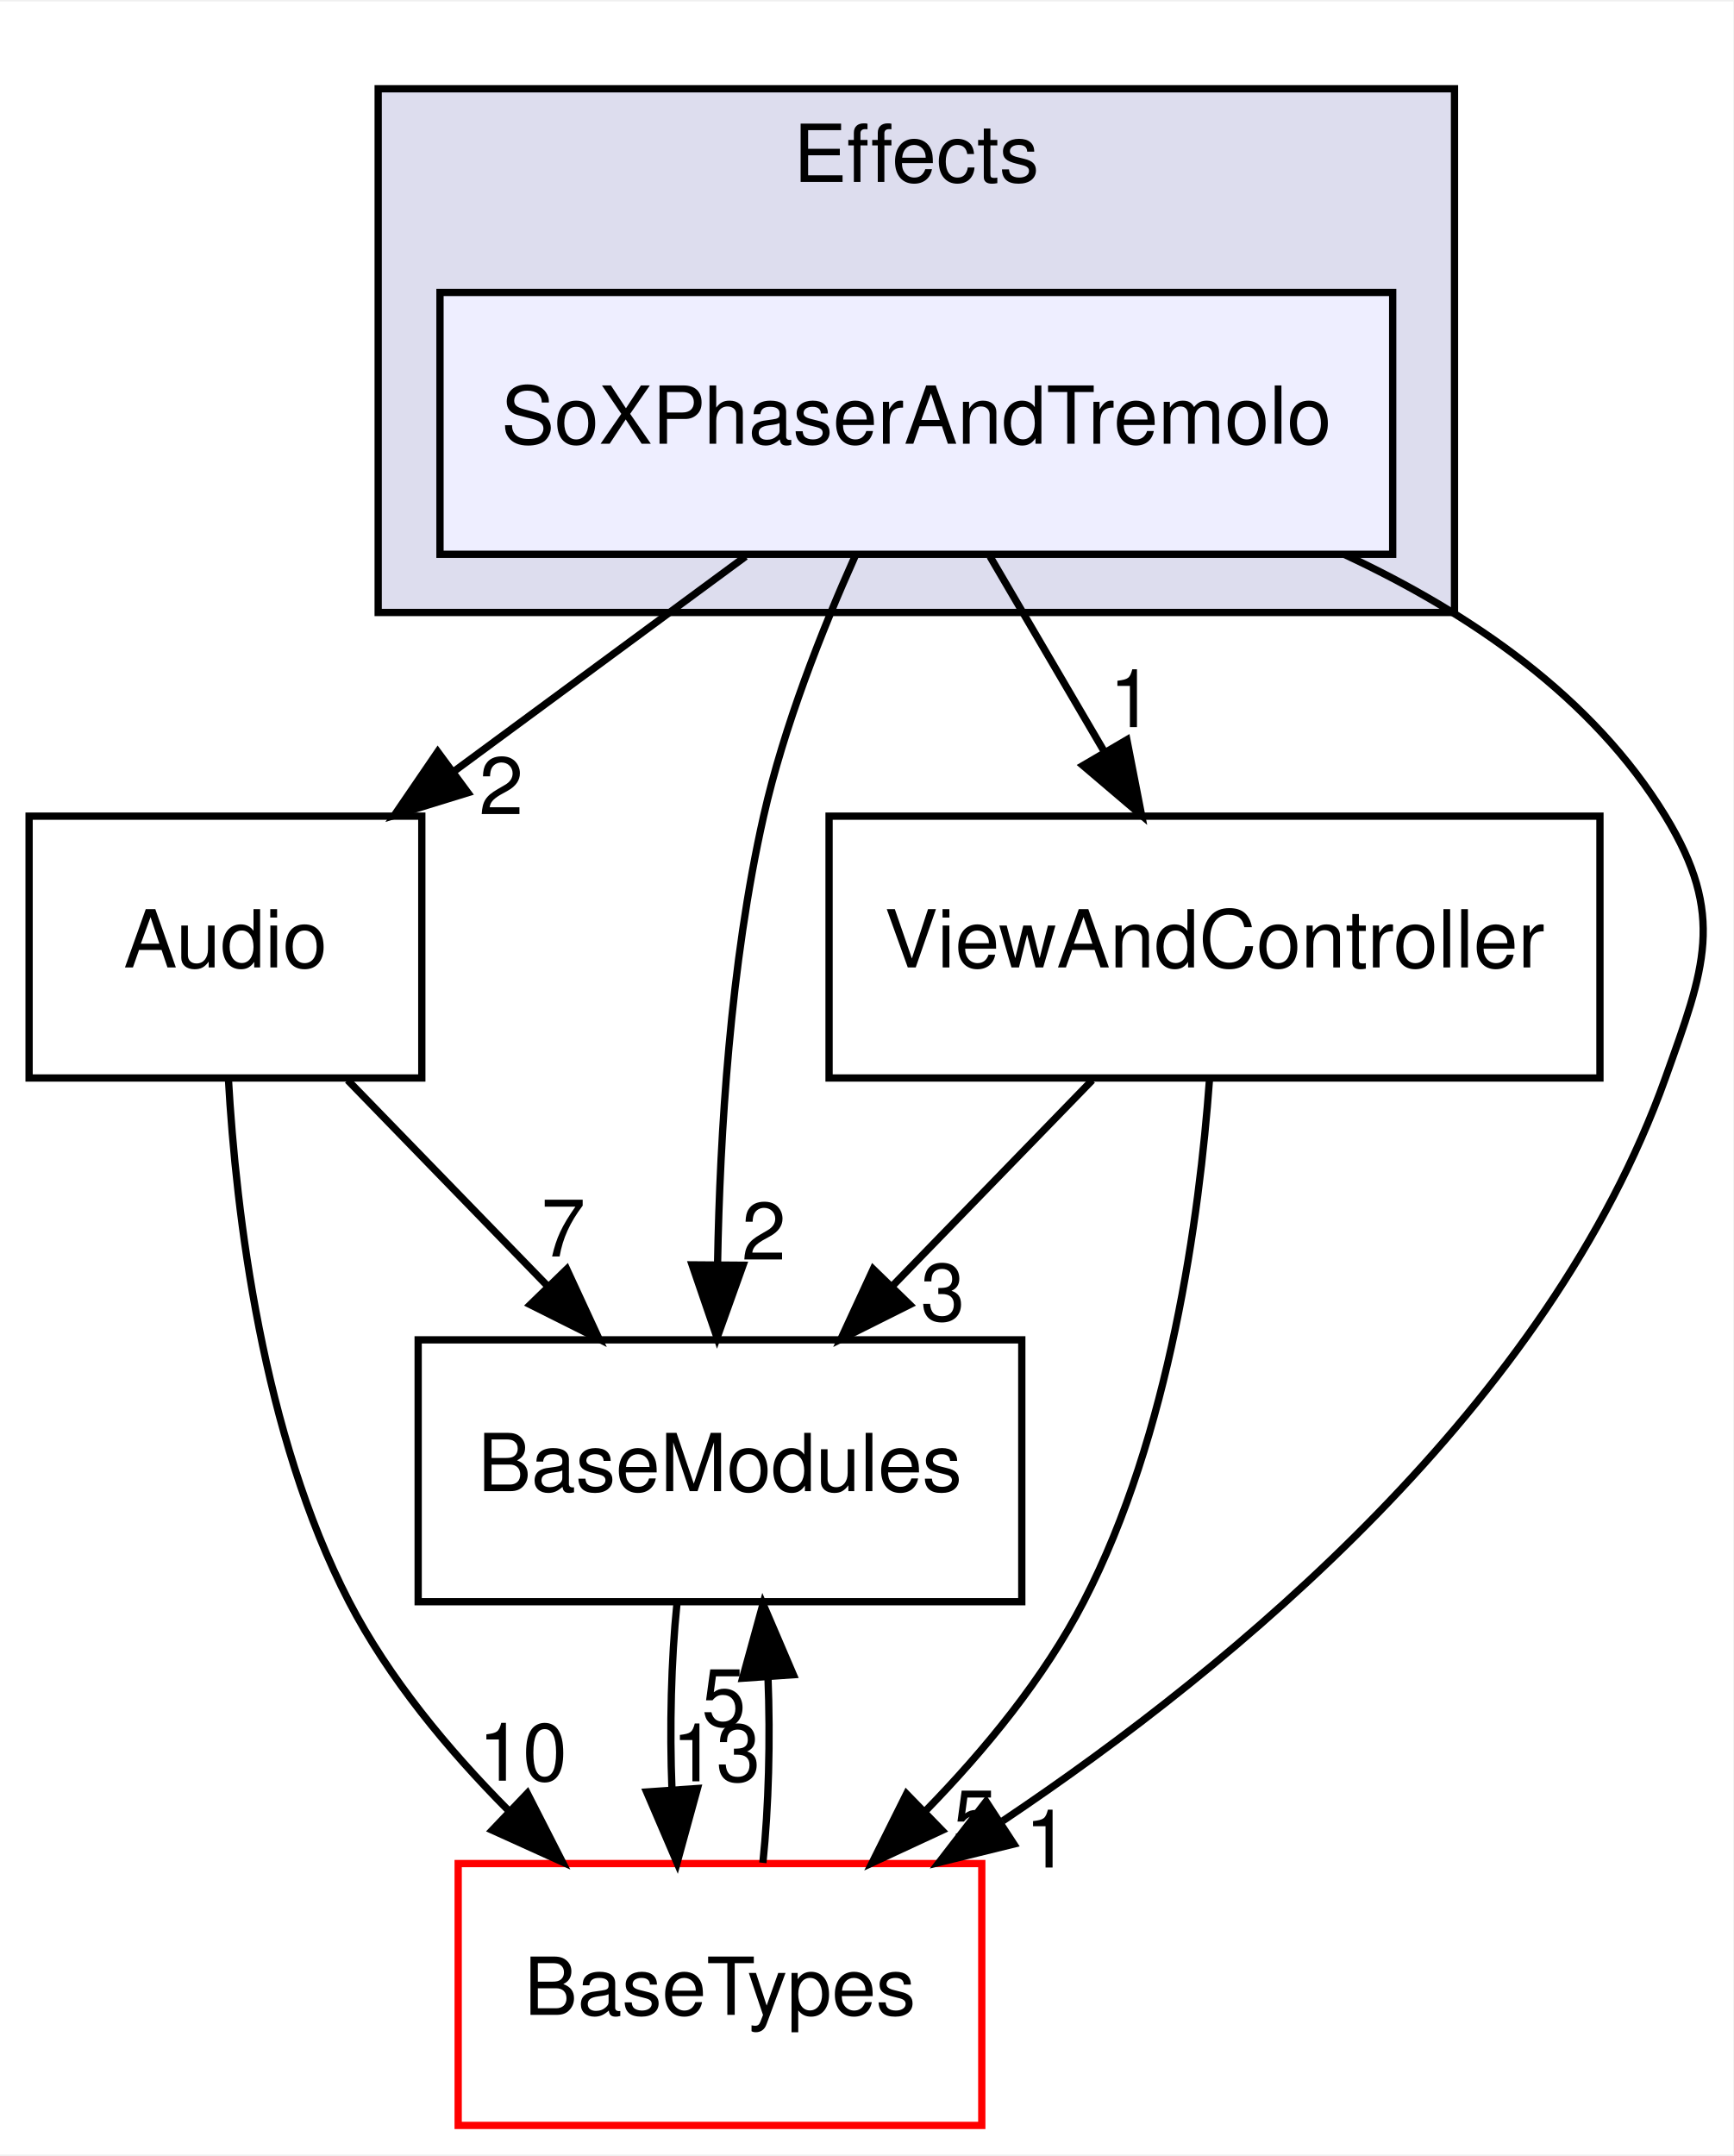
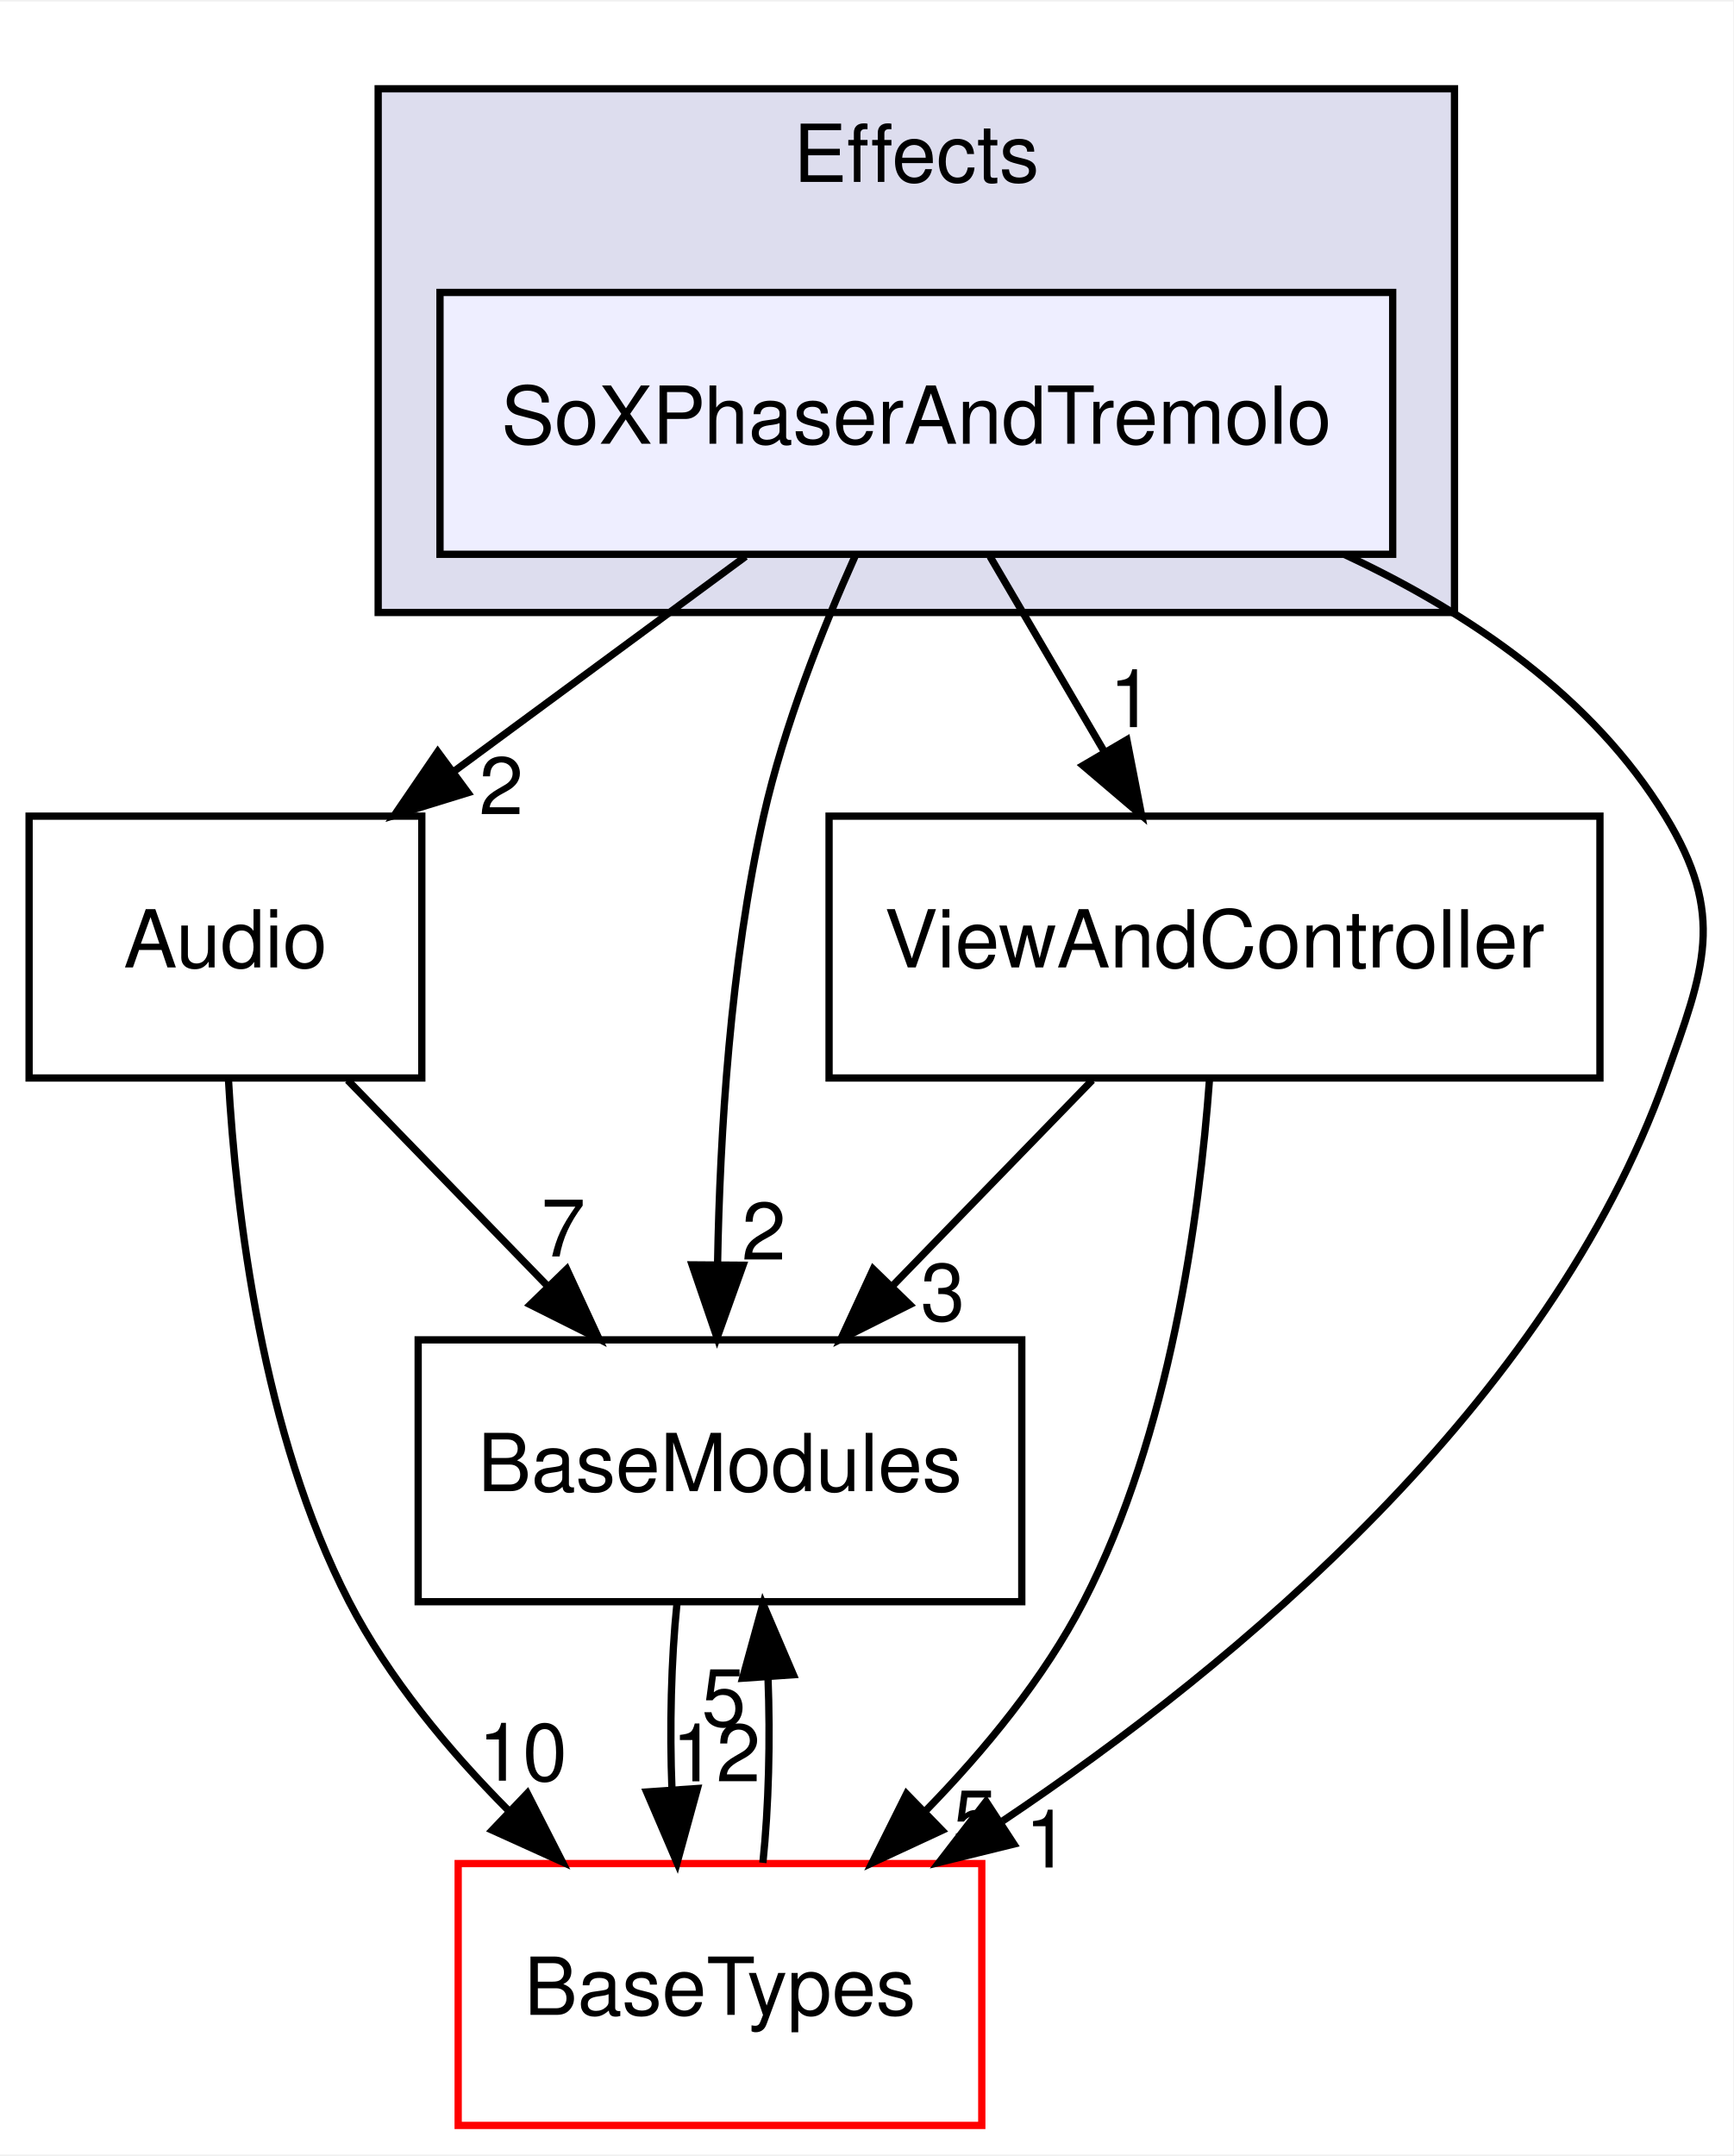
<svg xmlns="http://www.w3.org/2000/svg" xmlns:xlink="http://www.w3.org/1999/xlink" width="238pt" height="296pt" viewBox="0.00 0.00 238.33 296.00">
  <g id="graph0" class="graph" transform="scale(1 1) rotate(0) translate(4 292)">
    <polygon fill="white" stroke="transparent" points="-4,4 -4,-292 234.33,-292 234.33,4 -4,4" />
    <g id="clust1" class="cluster">
      <g id="a_clust1">
        <a xlink:href="dir_594c278ad866f2d2f9aa97302ff9edb5.html" target="_top" xlink:title="Effects">
          <polygon fill="#ddddee" stroke="black" points="48,-208 48,-280 196,-280 196,-208 48,-208" />
          <text text-anchor="middle" x="122" y="-267.2" font-family="Helvetica,sans-Serif" font-size="11.00">Effects</text>
        </a>
      </g>
    </g>
    <g id="node1" class="node">
      <g id="a_node1">
        <a xlink:href="dir_6184a683e7e5315fc322ef56fad9c98d.html" target="_top" xlink:title="SoXPhaserAndTremolo">
          <polygon fill="#eeeeff" stroke="black" points="187.5,-252 56.5,-252 56.5,-216 187.5,-216 187.5,-252" />
          <text text-anchor="middle" x="122" y="-231.2" font-family="Helvetica,sans-Serif" font-size="11.00">SoXPhaserAndTremolo</text>
        </a>
      </g>
    </g>
    <g id="node2" class="node">
      <g id="a_node2">
        <a xlink:href="dir_c64386e93f356b78d4612c7b7741707c.html" target="_top" xlink:title="Audio">
          <polygon fill="none" stroke="black" points="54,-180 0,-180 0,-144 54,-144 54,-180" />
          <text text-anchor="middle" x="27" y="-159.2" font-family="Helvetica,sans-Serif" font-size="11.00">Audio</text>
        </a>
      </g>
    </g>
    <g id="edge1" class="edge">
      <path fill="none" stroke="black" d="M98.52,-215.7C86.44,-206.8 71.55,-195.82 58.48,-186.2" />
      <polygon fill="black" stroke="black" points="60.34,-183.22 50.21,-180.1 56.19,-188.85 60.34,-183.22" />
      <g id="a_edge1-headlabel">
        <a xlink:href="dir_000011_000001.html" target="_top" xlink:title="2">
          <text text-anchor="middle" x="64.92" y="-180.27" font-family="Helvetica,sans-Serif" font-size="11.00">2</text>
        </a>
      </g>
    </g>
    <g id="node3" class="node">
      <g id="a_node3">
        <a xlink:href="dir_d0f5152f7d18308a9d4fae6b6ee892f6.html" target="_top" xlink:title="BaseModules">
          <polygon fill="none" stroke="black" points="136.5,-108 53.5,-108 53.5,-72 136.5,-72 136.5,-108" />
          <text text-anchor="middle" x="95" y="-87.2" font-family="Helvetica,sans-Serif" font-size="11.00">BaseModules</text>
        </a>
      </g>
    </g>
    <g id="edge2" class="edge">
      <path fill="none" stroke="black" d="M113.59,-215.77C109.04,-205.61 103.79,-192.36 101,-180 96.42,-159.74 94.99,-136.27 94.67,-118.52" />
      <polygon fill="black" stroke="black" points="98.17,-118.26 94.6,-108.29 91.17,-118.31 98.17,-118.26" />
      <g id="a_edge2-headlabel">
        <a xlink:href="dir_000011_000002.html" target="_top" xlink:title="2">
          <text text-anchor="middle" x="101.03" y="-119.04" font-family="Helvetica,sans-Serif" font-size="11.00">2</text>
        </a>
      </g>
    </g>
    <g id="node4" class="node">
      <g id="a_node4">
        <a xlink:href="dir_2775abc9b2b3cb3255edf03dcb12241b.html" target="_top" xlink:title="BaseTypes">
          <polygon fill="white" stroke="red" points="131,-36 59,-36 59,0 131,0 131,-36" />
          <text text-anchor="middle" x="95" y="-15.2" font-family="Helvetica,sans-Serif" font-size="11.00">BaseTypes</text>
        </a>
      </g>
    </g>
    <g id="edge3" class="edge">
      <path fill="none" stroke="black" d="M180.9,-215.96C198.12,-207.93 215,-196.4 225,-180 233.33,-166.34 230.38,-159.07 225,-144 208.96,-99.13 166.05,-63.43 133.88,-41.86" />
      <polygon fill="black" stroke="black" points="135.41,-38.68 125.12,-36.15 131.59,-44.54 135.41,-38.68" />
      <g id="a_edge3-headlabel">
        <a xlink:href="dir_000011_000003.html" target="_top" xlink:title="1">
          <text text-anchor="middle" x="139.98" y="-35.46" font-family="Helvetica,sans-Serif" font-size="11.00">1</text>
        </a>
      </g>
    </g>
    <g id="node5" class="node">
      <g id="a_node5">
        <a xlink:href="dir_4913edb3aff02ee8a4afc1fcb6c590c8.html" target="_top" xlink:title="ViewAndController">
          <polygon fill="none" stroke="black" points="216,-180 110,-180 110,-144 216,-144 216,-180" />
          <text text-anchor="middle" x="163" y="-159.2" font-family="Helvetica,sans-Serif" font-size="11.00">ViewAndController</text>
        </a>
      </g>
    </g>
    <g id="edge4" class="edge">
      <path fill="none" stroke="black" d="M132.13,-215.7C136.85,-207.64 142.56,-197.89 147.78,-188.98" />
      <polygon fill="black" stroke="black" points="150.95,-190.5 152.98,-180.1 144.91,-186.96 150.95,-190.5" />
      <g id="a_edge4-headlabel">
        <a xlink:href="dir_000011_000014.html" target="_top" xlink:title="1">
          <text text-anchor="middle" x="151.58" y="-192.24" font-family="Helvetica,sans-Serif" font-size="11.00">1</text>
        </a>
      </g>
    </g>
    <g id="edge5" class="edge">
      <path fill="none" stroke="black" d="M43.81,-143.7C52.13,-135.14 62.31,-124.66 71.39,-115.3" />
      <polygon fill="black" stroke="black" points="73.93,-117.72 78.38,-108.1 68.91,-112.84 73.93,-117.72" />
      <g id="a_edge5-headlabel">
        <a xlink:href="dir_000001_000002.html" target="_top" xlink:title="7">
          <text text-anchor="middle" x="73.46" y="-119.47" font-family="Helvetica,sans-Serif" font-size="11.00">7</text>
        </a>
      </g>
    </g>
    <g id="edge6" class="edge">
      <path fill="none" stroke="black" d="M27.4,-144C28.46,-125.36 32.07,-95.05 44,-72 49.44,-61.49 57.62,-51.65 65.84,-43.37" />
      <polygon fill="black" stroke="black" points="68.51,-45.66 73.33,-36.22 63.68,-40.59 68.51,-45.66" />
      <g id="a_edge6-headlabel">
        <a xlink:href="dir_000001_000003.html" target="_top" xlink:title="10">
          <text text-anchor="middle" x="67.87" y="-47.39" font-family="Helvetica,sans-Serif" font-size="11.00">10</text>
        </a>
      </g>
    </g>
    <g id="edge7" class="edge">
      <path fill="none" stroke="black" d="M89.08,-71.7C88.29,-63.98 88.06,-54.71 88.4,-46.11" />
      <polygon fill="black" stroke="black" points="91.9,-46.32 89.1,-36.1 84.92,-45.84 91.9,-46.32" />
      <g id="a_edge7-headlabel">
-         <a xlink:href="dir_000002_000003.html" target="_top" xlink:title="13">
-           <text text-anchor="middle" x="94.48" y="-47.31" font-family="Helvetica,sans-Serif" font-size="11.00">13</text>
+         <a xlink:href="dir_000002_000003.html" target="_top" xlink:title="12">
+           <text text-anchor="middle" x="94.48" y="-47.31" font-family="Helvetica,sans-Serif" font-size="11.00">12</text>
        </a>
      </g>
    </g>
    <g id="edge8" class="edge">
      <path fill="none" stroke="black" d="M100.9,-36.1C101.7,-43.79 101.94,-53.05 101.6,-61.67" />
      <polygon fill="black" stroke="black" points="98.11,-61.48 100.92,-71.7 105.09,-61.96 98.11,-61.48" />
      <g id="a_edge8-headlabel">
        <a xlink:href="dir_000003_000002.html" target="_top" xlink:title="5">
          <text text-anchor="middle" x="95.52" y="-54.9" font-family="Helvetica,sans-Serif" font-size="11.00">5</text>
        </a>
      </g>
    </g>
    <g id="edge9" class="edge">
      <path fill="none" stroke="black" d="M146.19,-143.7C137.87,-135.14 127.69,-124.66 118.61,-115.3" />
      <polygon fill="black" stroke="black" points="121.09,-112.84 111.62,-108.1 116.07,-117.72 121.09,-112.84" />
      <g id="a_edge9-headlabel">
        <a xlink:href="dir_000014_000002.html" target="_top" xlink:title="3">
          <text text-anchor="middle" x="125.64" y="-110.64" font-family="Helvetica,sans-Serif" font-size="11.00">3</text>
        </a>
      </g>
    </g>
    <g id="edge10" class="edge">
      <path fill="none" stroke="black" d="M162.3,-143.67C160.93,-125.03 156.89,-94.96 145,-72 139.57,-61.51 131.44,-51.62 123.31,-43.28" />
      <polygon fill="black" stroke="black" points="125.53,-40.56 115.92,-36.1 120.65,-45.58 125.53,-40.56" />
      <g id="a_edge10-headlabel">
        <a xlink:href="dir_000014_000003.html" target="_top" xlink:title="5">
          <text text-anchor="middle" x="130.09" y="-38.23" font-family="Helvetica,sans-Serif" font-size="11.00">5</text>
        </a>
      </g>
    </g>
  </g>
</svg>
